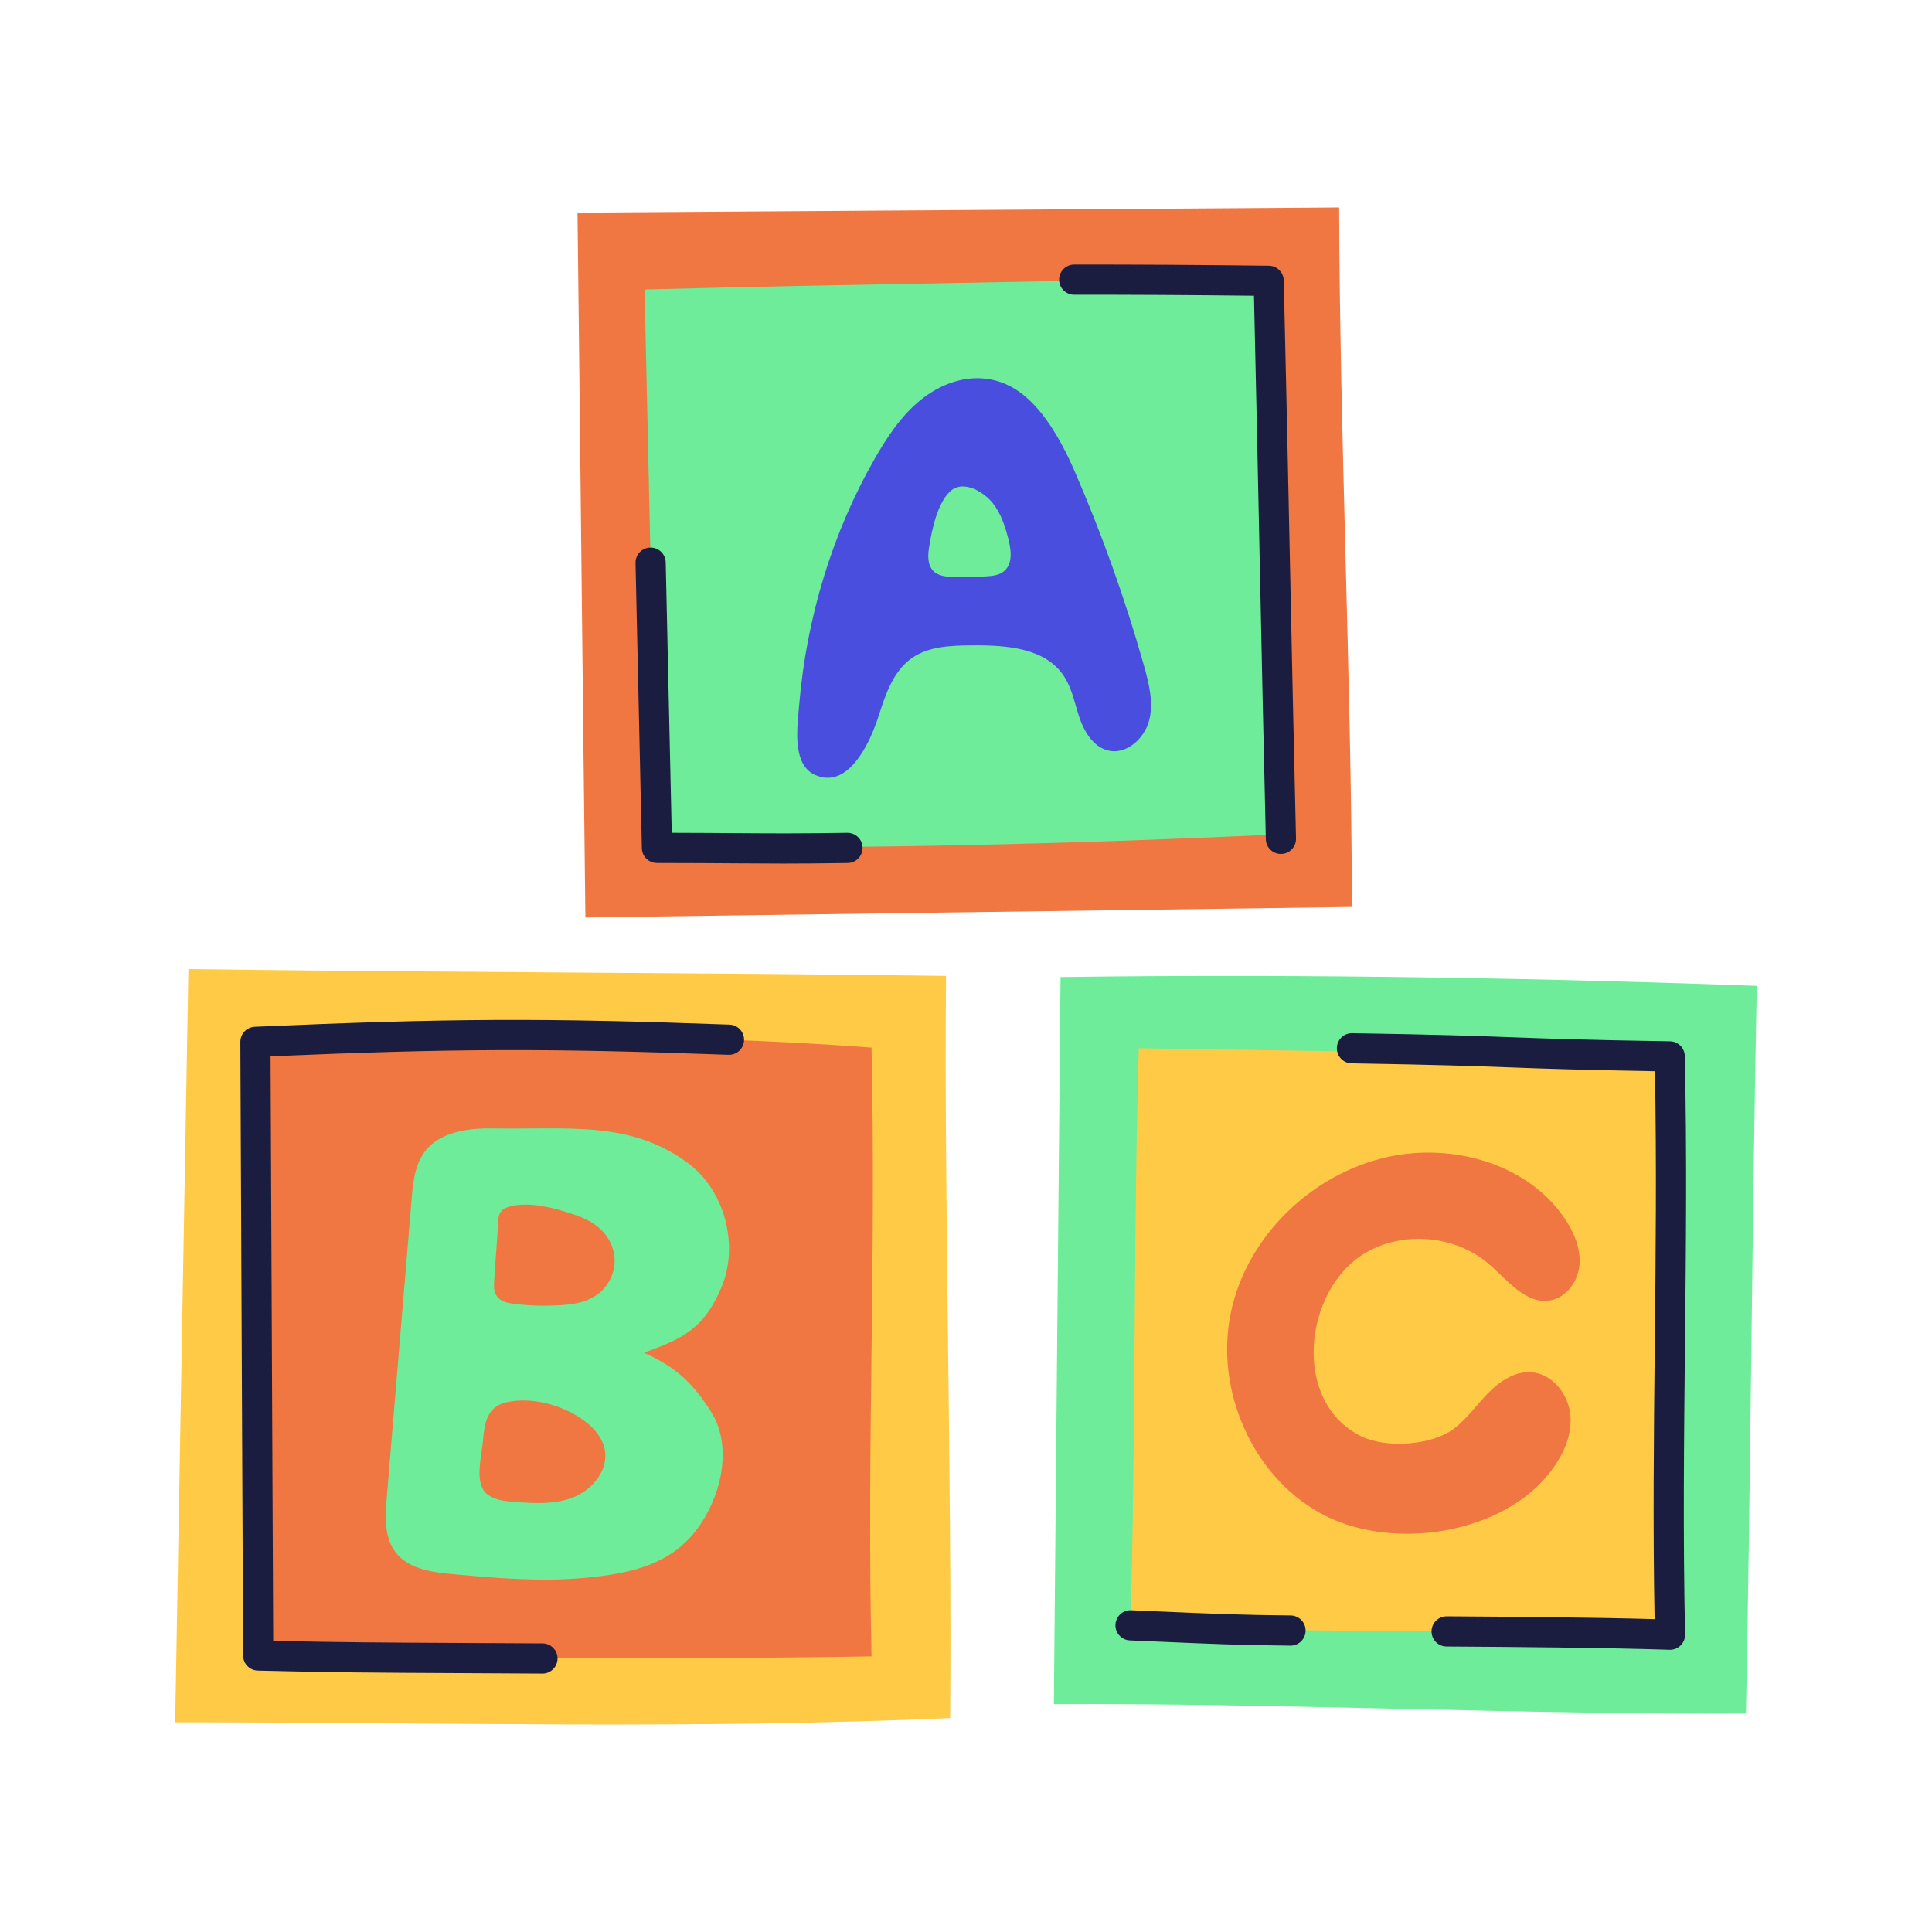
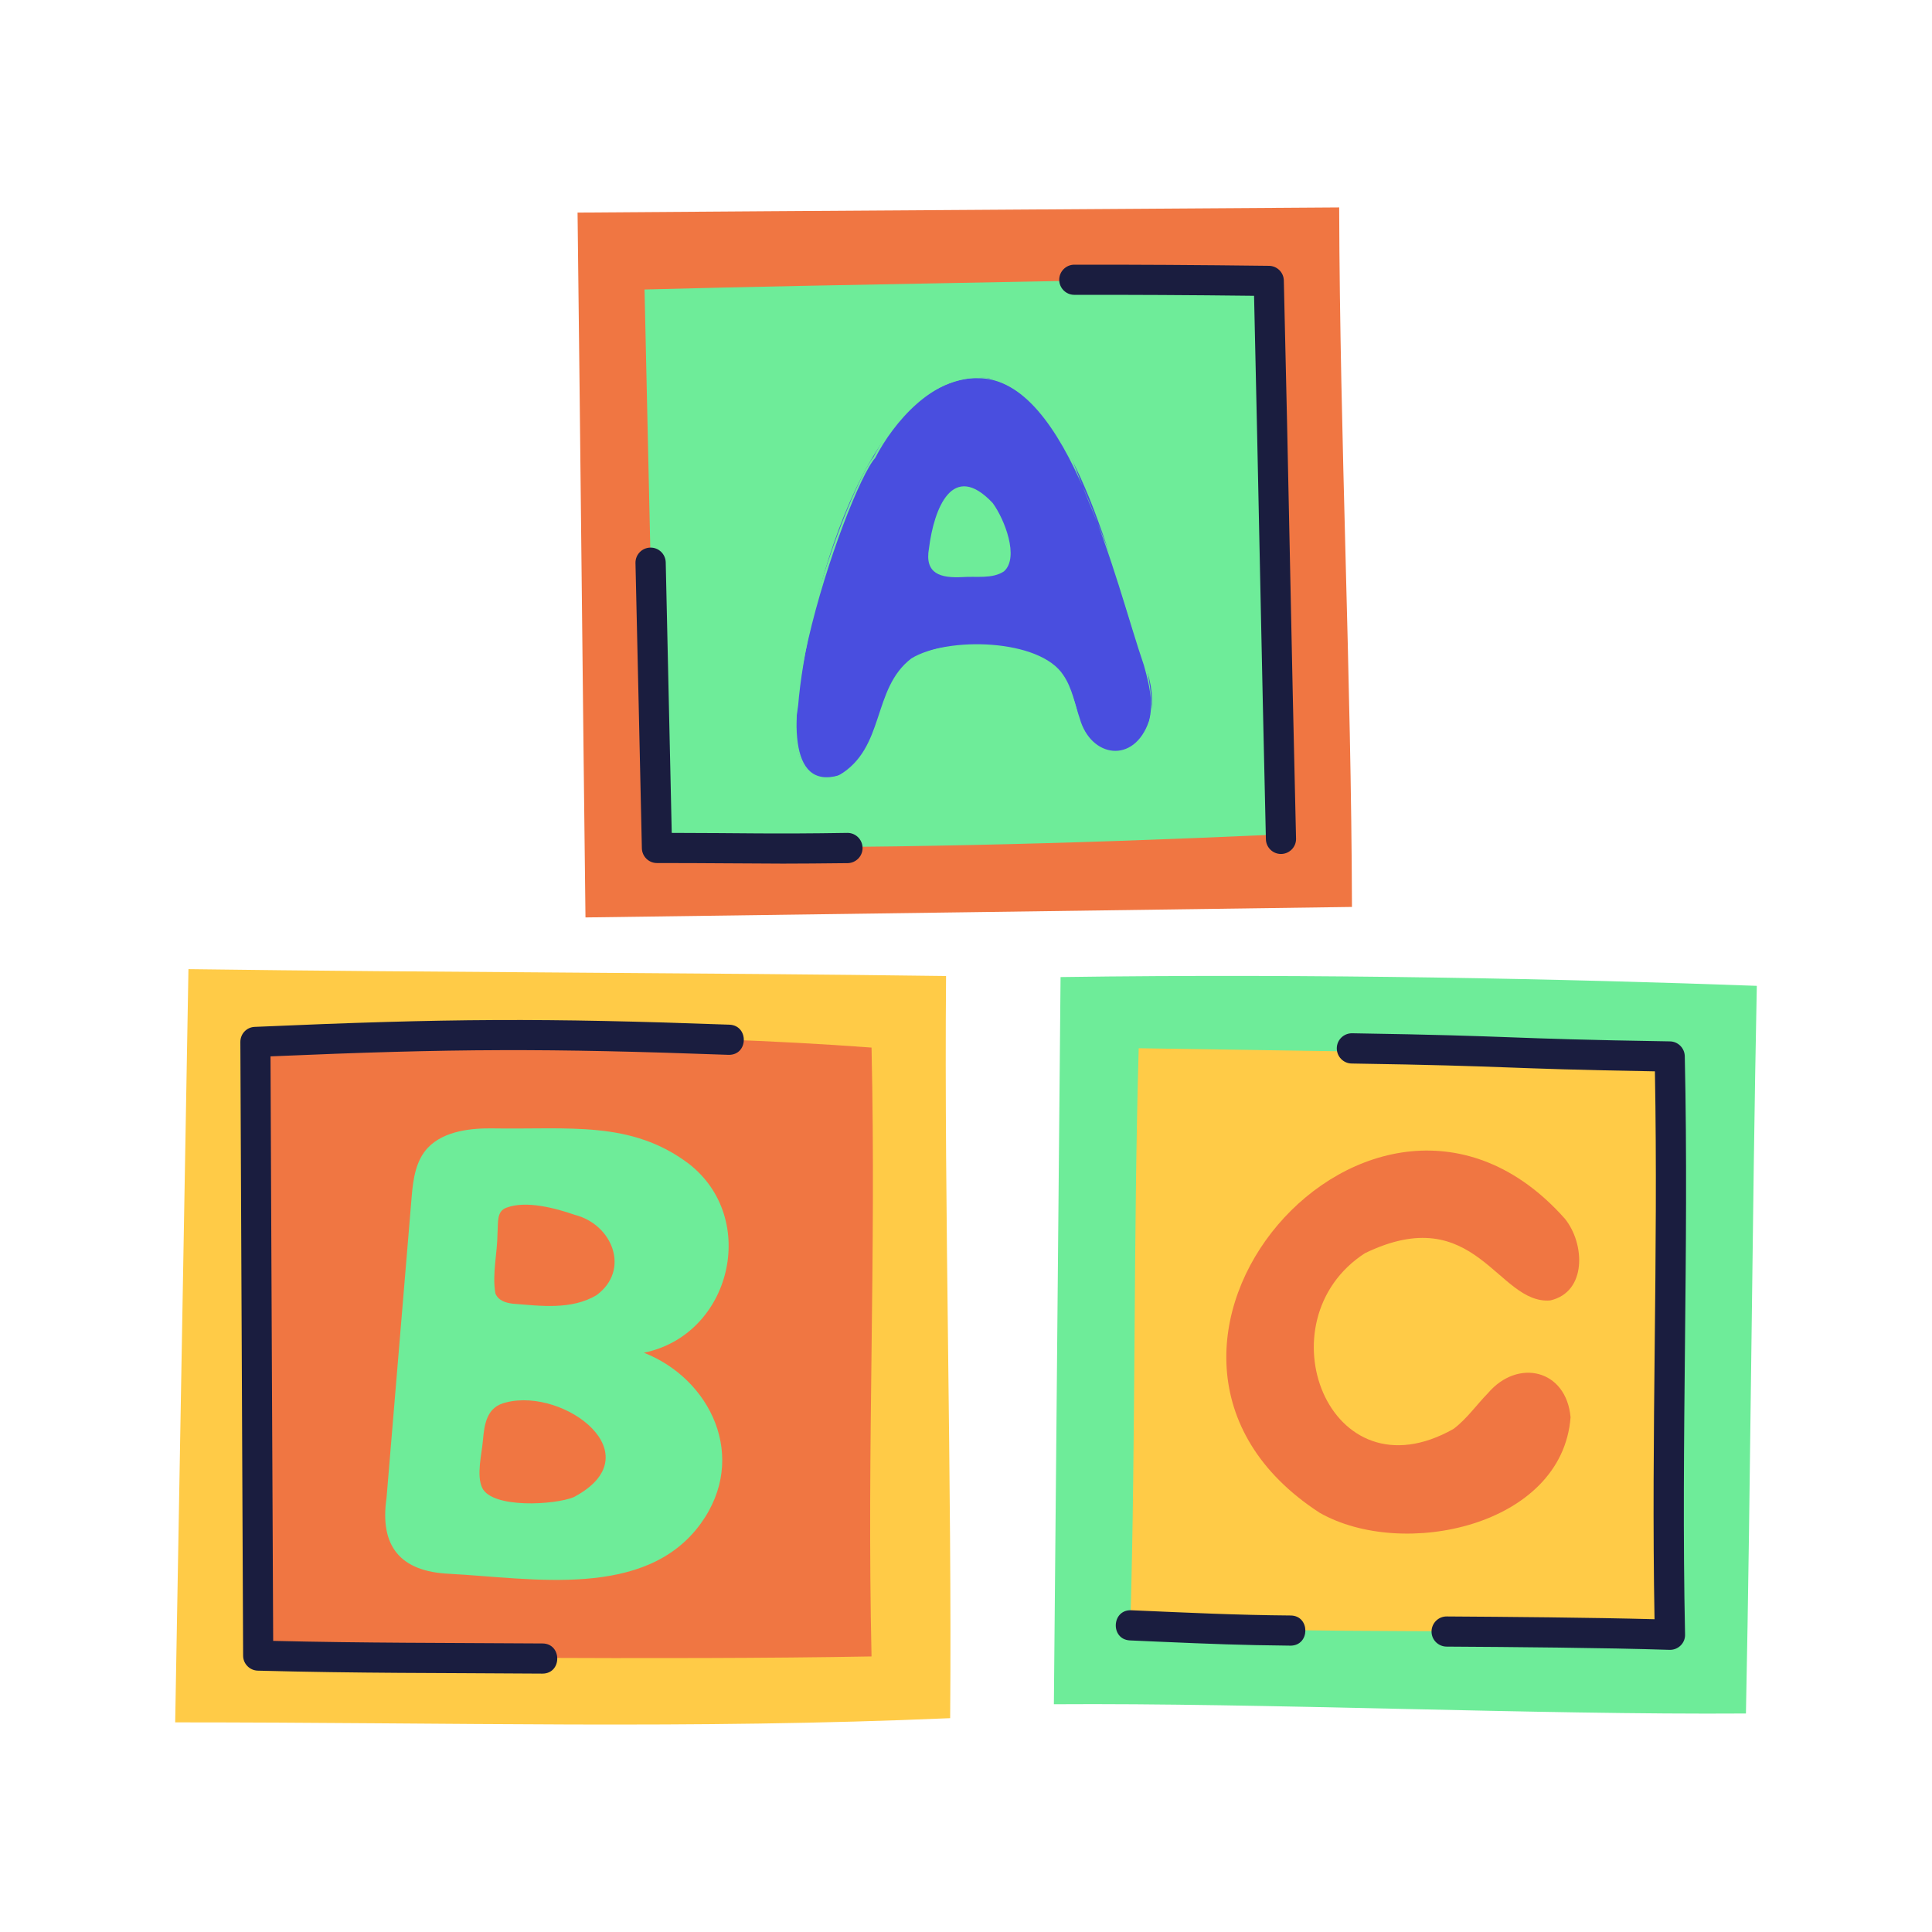
- <svg xmlns="http://www.w3.org/2000/svg" viewBox="0 0 2024.85 2024.85">
-   <path fill="none" d="M0 0h2024.85v2024.85H0z" />
-   <path d="M1416.93 950.55c-.72-242.17-12.72-490.9-13.43-733.07-264.76 1.92-533.47 3.45-798.23 5.37 2.75 229.64 5.51 509.06 8.26 738.7 267.27-3.55 536.12-7.44 803.4-11Z" fill="#f07642" />
-   <path d="M995.84 1800.65c2-243.88-6.37-534-4.35-777.84-259.52-3.49-534.48-3.66-794-7.15l-13.88 789.4c295.39 0 539.55 7.45 812.23-4.41Z" fill="#ffcb47" />
-   <path d="M1829.85 1795.83c4.89-239.93 6.49-522.65 11.38-762.57-195.88-7.24-461.71-13-729.73-9.25l-7 762.09c219.34-1.5 505.96 11.23 725.35 9.73Zm-490.7-921.23c-1.87-208.19-4.46-376.78-6.33-585-220 5.78-437.27 8-657.28 13.81 4.33 198.58 8.66 386.62 13 585.21 244.3.12 415.91-3.44 650.61-14.02Z" fill="#6eec99" />
-   <path d="M913.4 1736c-5-223.9 5-414.15 0-638.06-202.57-15.05-442.74-14.86-645.67-6 1 210 1.94 433.19 2.91 643.17 104.44 1.19 427.56 4.79 642.76.89Z" fill="#f07642" />
-   <path d="M1750.25 1713.24c-4.57-205.08 4.29-401-.28-606.1-180.88-2.9-375.58-5.59-556.46-8.5-5.73 198.78-3 406-8.75 604.78 232.17 9.93 355.01 2.92 565.49 9.82Z" fill="#ffcb47" />
-   <path d="M1199.9 697.1a1600.09 1600.09 0 0 0-73-204.25c-18.6-42.69-45.94-89.91-92-96.74-25.46-3.78-51.51 6.53-71.4 22.85s-34.43 38.2-47.25 60.52C870.69 558.89 844 648.1 836.48 739.25c-1.79 21.67-7.92 62.36 17 73.73 37.43 17.07 60.5-37.59 68.59-62.91 7-22 14.85-45.58 33.58-59.05 17.7-12.73 41.07-13.4 62.88-13.58 34.77-.29 75.35 2.27 95 30.93 9.1 13.25 11.74 29.72 17 44.9s15.14 30.74 30.79 34.4c19.43 4.55 38.66-12.43 43.84-31.7s.17-39.66-5.26-58.87Zm-148.45-99.17c-4.9 4-11.68 4.71-18 5.08q-17.19 1-34.41.59c-7.26-.16-15.28-.85-20.3-6.1-5.5-5.75-5.31-14.77-4.16-22.64 2.52-17.21 8.42-46.35 21.7-58.91 12.82-12.13 33.78.09 43.22 11.87 8.72 10.89 13 24.6 16.46 38.12 2.78 11.06 4.31 24.76-4.51 31.99Z" fill="#494edf" />
-   <path d="M867.47 817.28a34.59 34.59 0 0 1-14.41-3.34c-23.55-10.74-20.3-45.8-18.15-69 .19-2 .37-4 .52-5.77 7.66-92.47 35.29-182.44 79.93-260.21 11.71-20.4 26.51-43.58 47.49-60.8 22.16-18.19 48.5-26.61 72.22-23.08 48.29 7.16 76.1 59 92.82 97.36a1605.35 1605.35 0 0 1 73 204.39c5.75 20.36 10.49 40.23 5.33 59.43-5.25 19.54-24.64 37.23-45.1 32.45-18.31-4.29-27.62-23.82-31.54-35.08-1.55-4.43-2.88-9-4.17-13.48-3.13-10.77-6.36-21.91-12.73-31.17-18.77-27.32-56.37-30.82-94.16-30.47-24.17.2-45.54 1.34-62.28 13.38-18.82 13.54-26.45 37.43-33.19 58.51-5 15.8-19.33 53.67-43 64.16a31.11 31.11 0 0 1-12.58 2.72Zm156.8-420.89c-20.23 0-41.61 8.23-60.08 23.39-20.72 17-35.38 40-47 60.22-44.48 77.5-72 167.17-79.66 259.33-.15 1.81-.33 3.75-.52 5.79-2.09 22.62-5.26 56.79 16.92 66.9 8.71 4 17.21 4.17 25.28.6 22.9-10.14 36.9-47.34 41.86-62.87 6.5-20.33 14.58-45.64 34-59.58 17.24-12.4 39-13.58 63.49-13.78 38.39-.34 76.59 3.25 95.92 31.38 6.56 9.55 9.84 20.85 13 31.78 1.29 4.43 2.62 9 4.14 13.38 3.78 10.85 12.71 29.66 30 33.71 19 4.47 37.69-12.73 42.58-30.94 5-18.68.35-38.24-5.32-58.31A1604.73 1604.73 0 0 0 1126 493.27c-34.5-79.15-68.57-92.76-91.19-96.12a71.81 71.81 0 0 0-10.54-.76Zm-15.46 208.38c-3.28 0-6.54 0-9.8-.11-7.37-.17-15.68-.83-21-6.43-6.12-6.4-5.46-16.49-4.43-23.52 3-20.49 9.25-47.45 22-59.53a19.36 19.36 0 0 1 15.24-5.24c11.44.78 23.33 9.48 29.54 17.22 8.87 11.08 13.24 25.06 16.65 38.52 4.1 16.21 2.51 27-4.85 33.07-5.12 4.2-12 4.92-18.62 5.31-8.22.47-16.54.71-24.73.71Zm.3-92.78a17 17 0 0 0-12.11 4.72c-12.32 11.66-18.42 38.15-21.37 58.31-1 6.59-1.62 16 3.87 21.75 4.8 5 12.62 5.62 19.57 5.78 11.39.27 22.94.06 34.31-.6 6.27-.36 12.78-1 17.41-4.83 6.67-5.48 8-15.59 4.14-30.92-3.34-13.23-7.63-27-16.25-37.72-5.93-7.39-17.23-15.7-28-16.44-.56-.04-1.07-.04-1.57-.04Zm-334.26 905.73c41.73-15 63.5-25.74 81.57-69.29s3.08-100.58-34.64-128.88c-60.44-45.36-125.38-35.56-205.36-36.9-20.36-.34-50.57 1.95-67.95 20.44-12.43 13.24-15.28 32.44-16.79 50.54q-13.19 158.13-26.35 316.26c-1.64 19.67-2.72 41.38 9.29 57 12.75 16.61 35.77 20.66 56.61 22.6 47.31 4.42 95 8.61 142.34 4.15 50.14-4.74 93.16-14.73 121-56.68 22.81-34.34 32.56-83.22 10.34-117.94s-41.19-48.11-70.06-61.3Zm-73.61 151.41c-19.89 8-42.14 6.49-63.51 4.87-12.36-.93-27-3.32-32.28-14.53-6.31-13.29-.52-35.42.73-49.64 1.59-18.16 4.22-35.61 24.59-40.14 26-5.79 56.53 2.4 78.21 17 11.71 7.89 22.36 19 24.91 32.87 3.87 21.1-12.76 41.59-32.65 49.57Zm24.06-211.82c-11 7.65-24 9.65-36.77 10.55a255.31 255.31 0 0 1-51.38-1.58c-6.87-.9-14.83-3-18-10.7-1.78-4.37-1.49-9.49-1.15-14.31q1.69-24.39 3.4-48.77c.83-11.82-1-22.85 9.1-26.71 20.76-8 51.67.36 72.17 7.49 9.53 3.31 19 7.65 26.92 15.18s14 18.73 14.56 30.91c.85 15.8-7.83 30.28-18.85 37.94Z" fill="#6eec99" />
-   <path d="M1430.52 1313.44c39.78-23.71 94.48-19 129.65 11.13 19.76 16.94 38.88 42.75 64.54 38.37 17-2.92 29.16-20 30.67-37.18s-5.67-34.16-15.33-48.5c-38.89-57.73-117.68-79.68-185.66-64.67-79.8 17.61-147.92 83.44-164.47 163.47s21.8 169.47 93.09 209.42 184.92 24.42 237.8-37.89c14.8-17.45 26.37-39.23 25.24-62.08s-18.35-45.8-41.19-47.31c-17.31-1.14-33.24 9.57-45.37 22s-22.15 27-36 37.44c-23.1 17.34-70.81 20.45-96.75 7.74-74.07-36.3-59.88-154 3.78-191.94Z" fill="#f07642" />
-   <path d="M1342.47 895a15.81 15.81 0 0 1-15.81-15.44c-2.48-104.14-4.48-200-6.42-292.6-1.84-88-3.74-178.88-6-277-67.82-.78-129.61-1.11-188.4-1.05a15.82 15.82 0 0 1 0-31.64c63.34-.07 130.09.32 204.09 1.24a15.81 15.81 0 0 1 15.53 15.49c2.48 104 4.48 199.78 6.41 292.35s3.94 188.42 6.42 292.51a15.81 15.81 0 0 1-15.44 16.14Zm-521.82 10.07c-16.3 0-31.28-.11-48.46-.24-22.2-.16-47.35-.35-83.66-.37A15.81 15.81 0 0 1 672.72 889c-2.17-99.28-2.75-124.41-3.32-149.55s-1.16-50.27-3.33-149.58a15.82 15.82 0 0 1 31.63-.69c2.17 99.28 2.75 124.41 3.32 149.55.55 23.78 1.1 47.56 3 134.12 28.36.06 49.46.21 68.42.36 37 .27 63.74.47 115.75-.37h.26a15.82 15.82 0 0 1 .26 31.63c-28.22.45-49.04.6-68.06.6ZM568.51 1754h-.11c-35.35-.23-65.11-.37-91.49-.5-79.92-.39-128.16-.62-206.67-2.61a15.82 15.82 0 0 1-15.42-15.74c-.48-104.07-1-211.39-1.44-318.73-.49-109.25-1-218.53-1.46-324.44a15.82 15.82 0 0 1 15.08-15.85c204-8.94 301.62-9.39 497.59-2.26a15.82 15.82 0 1 1-1.15 31.62c-190-6.92-287.13-6.67-479.86 1.59.47 101.15.93 205.2 1.4 309.22.45 102.08.91 204.12 1.37 303.37 69.44 1.64 116.31 1.86 190.68 2.22 26.39.13 56.17.27 91.54.5a15.82 15.82 0 0 1-.1 31.64Zm1181.74-24.94h-.51c-68.42-2.24-166.12-3-233.67-3.42a15.82 15.82 0 1 1 .19-31.64c62.42.37 150.55 1.06 217.84 2.94-1.83-97.16-.8-193.54.19-286.91 1-93.57 2-190.16.18-287.31-79.85-1.37-116.29-2.71-151.6-4-37.33-1.37-75.92-2.79-166.2-4.24a15.82 15.82 0 0 1 .51-31.64c90.6 1.46 129.36 2.88 166.85 4.26 37.32 1.38 75.92 2.79 166.19 4.24a15.82 15.82 0 0 1 15.56 15.47c2.29 102.8 1.2 204.87.15 303.57-1 98.45-2.14 200.25.14 302.53a15.81 15.81 0 0 1-15.82 16.17Zm-397.41-4.32h-.17c-54.36-.57-80.93-1.72-139.14-4.24l-29.45-1.27a15.82 15.82 0 0 1 1.36-31.61l29.46 1.27c57.86 2.51 84.26 3.65 138.1 4.22a15.82 15.82 0 0 1-.16 31.63Z" fill="#1a1d3f" />
+ <svg xmlns="http://www.w3.org/2000/svg" version="1.1" id="Layer_1" x="0" y="0" viewBox="0 0 2024.8 2024.8" xml:space="preserve">
+   <style>.st1{fill:#f07642}.st2{fill:#ffcb47}.st3{fill:#6eec99}</style>
+   <path d="M0 0h2024.8v2024.8H0V0z" fill="none" />
+   <path class="st1" d="M1416.9 950.5c-.7-242.2-12.7-490.9-13.4-733.1-264.8 1.9-533.5 3.4-798.2 5.4 2.8 229.6 5.5 509.1 8.3 738.7 267.2-3.5 536.1-7.4 803.3-11z" />
+   <path class="st2" d="M995.8 1800.7c2-243.9-6.4-534-4.3-777.8-259.5-3.5-534.5-3.7-794-7.2l-13.9 789.4c295.4 0 539.6 7.4 812.2-4.4z" />
+   <path class="st3" d="M1829.8 1795.8c4.9-239.9 6.5-522.7 11.4-762.6-195.9-7.2-461.7-13-729.7-9.2l-7 762.1c219.3-1.5 506 11.2 725.3 9.7zm-490.7-921.2c-1.9-208.2-4.5-376.8-6.3-585-220 5.8-437.3 8-657.3 13.8 4.3 198.6 8.7 386.6 13 585.2 244.3.1 415.9-3.4 650.6-14z" />
+   <path class="st1" d="M913.4 1736c-5-223.9 5-414.2 0-638.1-202.6-15.1-442.7-14.9-645.7-6 1 210 1.9 433.2 2.9 643.2 104.5 1.2 427.6 4.8 642.8.9z" />
+   <path class="st2" d="M1750.2 1713.2c-4.6-205.1 4.3-401-.3-606.1-180.9-2.9-375.6-5.6-556.5-8.5-5.7 198.8-3 406-8.8 604.8 232.3 10 355.2 2.9 565.6 9.8z" />
+   <path d="M1199.9 697.1c-32-84.7-67.5-279.7-165-301-128.8-9.6-190.2 243-198.4 343.1-17.3 103.6 63.4 97 85.6 10.8 13.7-53.4 40.9-75.5 96.5-72.6 62.3-1.8 99.8 12.1 112 75.8 27.2 72.7 100.2 23.4 69.3-56.1zm-148.4-99.2c-14.8 8.9-35.6 4.7-52.4 5.7-7.3-.2-15.3-.9-20.3-6.1-12.9-15.4 4.1-68.6 17.5-81.6 12.8-12.1 33.8.1 43.2 11.9 8.7 10.9 13 24.6 16.5 38.1 2.7 11.1 4.3 24.8-4.5 32z" fill="#494edf" />
+   <path class="st3" d="M867.5 817.3c-88.8-2.7 16.9-299 47.9-338.3 61.7-117.9 166.8-109.6 212.5 13.5 25.8 68.5 86 194.5 78.3 263.8-5.3 19.5-24.6 37.2-45.1 32.5-24.6-7.5-30-30.3-35.7-48.6-8.8-51.2-55.4-63.9-106.9-61.6-24.2.2-45.5 1.3-62.3 13.4-42.8 30.2-26.5 112.6-88.7 125.3zm156.8-420.9c-46.6-1.6-87.7 46-107.1 83.6-29.8 32.9-144.5 363.2-38 332.6 49-28.9 34.3-90.7 75.9-122.5 37.5-23.2 134.9-20.8 159.4 17.6 9.3 13.6 11.8 30 17.1 45.2 11.4 41 56.9 48.5 72.6 2.8 5-18.7.3-38.2-5.3-58.3-29.7-86.2-78.5-302.6-174.6-301zm-15.5 208.4c-23 1.2-40-3.3-35.2-30.1 5.3-42.2 24.8-92.2 66.8-47.5 12.4 16.9 28.1 57.1 11.8 71.6-12.3 8.2-29.3 4.9-43.4 6zm.3-92.8c-21.8-4.5-43.1 70.6-29.6 84.8 4.8 5 12.6 5.6 19.6 5.8 16.3-1 37.5 3.1 51.7-5.4 6.7-5.5 8-15.6 4.1-30.9-5.3-23.8-18-52.2-45.8-54.3zm-334.3 905.7c91.5-18.6 121.1-140.8 46.9-198.2-60.4-45.4-125.4-35.6-205.4-36.9-20.4-.3-50.6 1.9-68 20.4-12.4 13.2-15.3 32.4-16.8 50.5-8.8 105.4-17.6 210.8-26.4 316.3-7.4 50.7 14.4 77.3 65.9 79.6 86.7 4.6 205.5 27 263.3-52.5 50.5-69.6 10.3-151.9-59.5-179.2zm-73.6 151.4c-19.6 8.1-85.1 12.1-95.8-9.7-6.3-13.3-.5-35.4.7-49.6 1.6-18.2 4.2-35.6 24.6-40.1 61-15.4 154.8 54.9 70.5 99.4zm24.1-211.8c-26.3 15.8-59 11.3-88.1 9-6.9-.9-14.8-3-18-10.7-3.6-20.5 2.1-42.3 2.2-63.1.8-11.8-1-22.8 9.1-26.7 20.8-8 51.7.4 72.2 7.5 39.3 10.1 58.1 57.7 22.6 84z" />
+   <path class="st1" d="M1430.5 1313.4c116.2-56.3 138.8 54 194.2 49.5 38.7-8.8 36.4-59.8 15.3-85.7-200.1-225.3-516.3 139.8-257 308.2 86.9 49.6 254.2 14.2 263-100-4.4-50.1-55.2-62.1-86.6-25.3-12.1 12.4-22.2 27-36 37.4-131.4 74.5-201.9-113.6-92.9-184.1z" />
+   <path d="M1342.5 895c-8.6 0-15.6-6.9-15.8-15.4-4.8-204.3-7.7-366.3-12.4-569.6-67.8-.8-129.6-1.1-188.4-1-8.7 0-15.8-7.1-15.8-15.8s7.1-15.8 15.8-15.8c63.3-.1 130.1.3 204.1 1.2 8.5.1 15.4 7 15.5 15.5 2.5 104 4.5 199.8 6.4 292.4s3.9 188.4 6.4 292.5c.2 8.7-7 16-15.8 16zm-521.9 10.1c-47.8-.1-75.1-.6-132.1-.6-8.6 0-15.6-6.9-15.8-15.5-4.3-198.6-2.3-100.5-6.7-299.1-.1-8.7 6.9-15.9 15.7-16 8.6-.1 15.7 6.7 16 15.3 4.2 190.4 2.3 102.7 6.3 283.7 75.1.1 103.4 1.3 184.4 0 8.7.1 15.7 7.3 15.6 16.1-.1 8.4-6.9 15.3-15.3 15.6-28.2.3-49 .5-68.1.5zM568.5 1754c-110.3-.8-191.9-.3-298.3-3.1-8.5-.2-15.4-7.2-15.4-15.7-1-210-2-433.2-2.9-643.2 0-8.5 6.6-15.5 15.1-15.8 204-8.9 301.6-9.4 497.6-2.3 20.5 1 19.7 32.2-1.2 31.6-190-6.9-287.1-6.7-479.9 1.6.9 200.4 1.8 412.2 2.8 612.6 96.9 2.3 179 2 282.2 2.7 20.7.1 20.7 31.6 0 31.6zm1181.7-24.9c-68.6-2.2-166.4-3-234.2-3.4-8.7-.1-15.8-7.2-15.7-15.9.1-8.7 7.2-15.8 15.9-15.7 62.4.4 150.6 1.1 217.8 2.9-3.6-195.9 4-378.4.4-574.2-167.4-2.9-143.9-5.5-317.8-8.2-8.7-.1-15.7-7.3-15.6-16.1.1-8.7 7.3-15.7 16.1-15.6 181.6 2.9 151.6 5.6 333 8.5 8.5.1 15.4 7 15.6 15.5 2.3 102.8 1.2 204.9.2 303.6-1 98.4-2.1 200.2.1 302.5.3 8.8-6.9 16.1-15.8 16.1zm-397.4-4.4c-54.4-.6-81.1-1.7-139.3-4.2l-29.4-1.3c-20.5-1.1-19.2-32.3 1.4-31.6 62.8 2.7 108.5 5 167.6 5.5 20 .6 20 31.2-.3 31.6z" fill="#1a1d3f" />
</svg>
